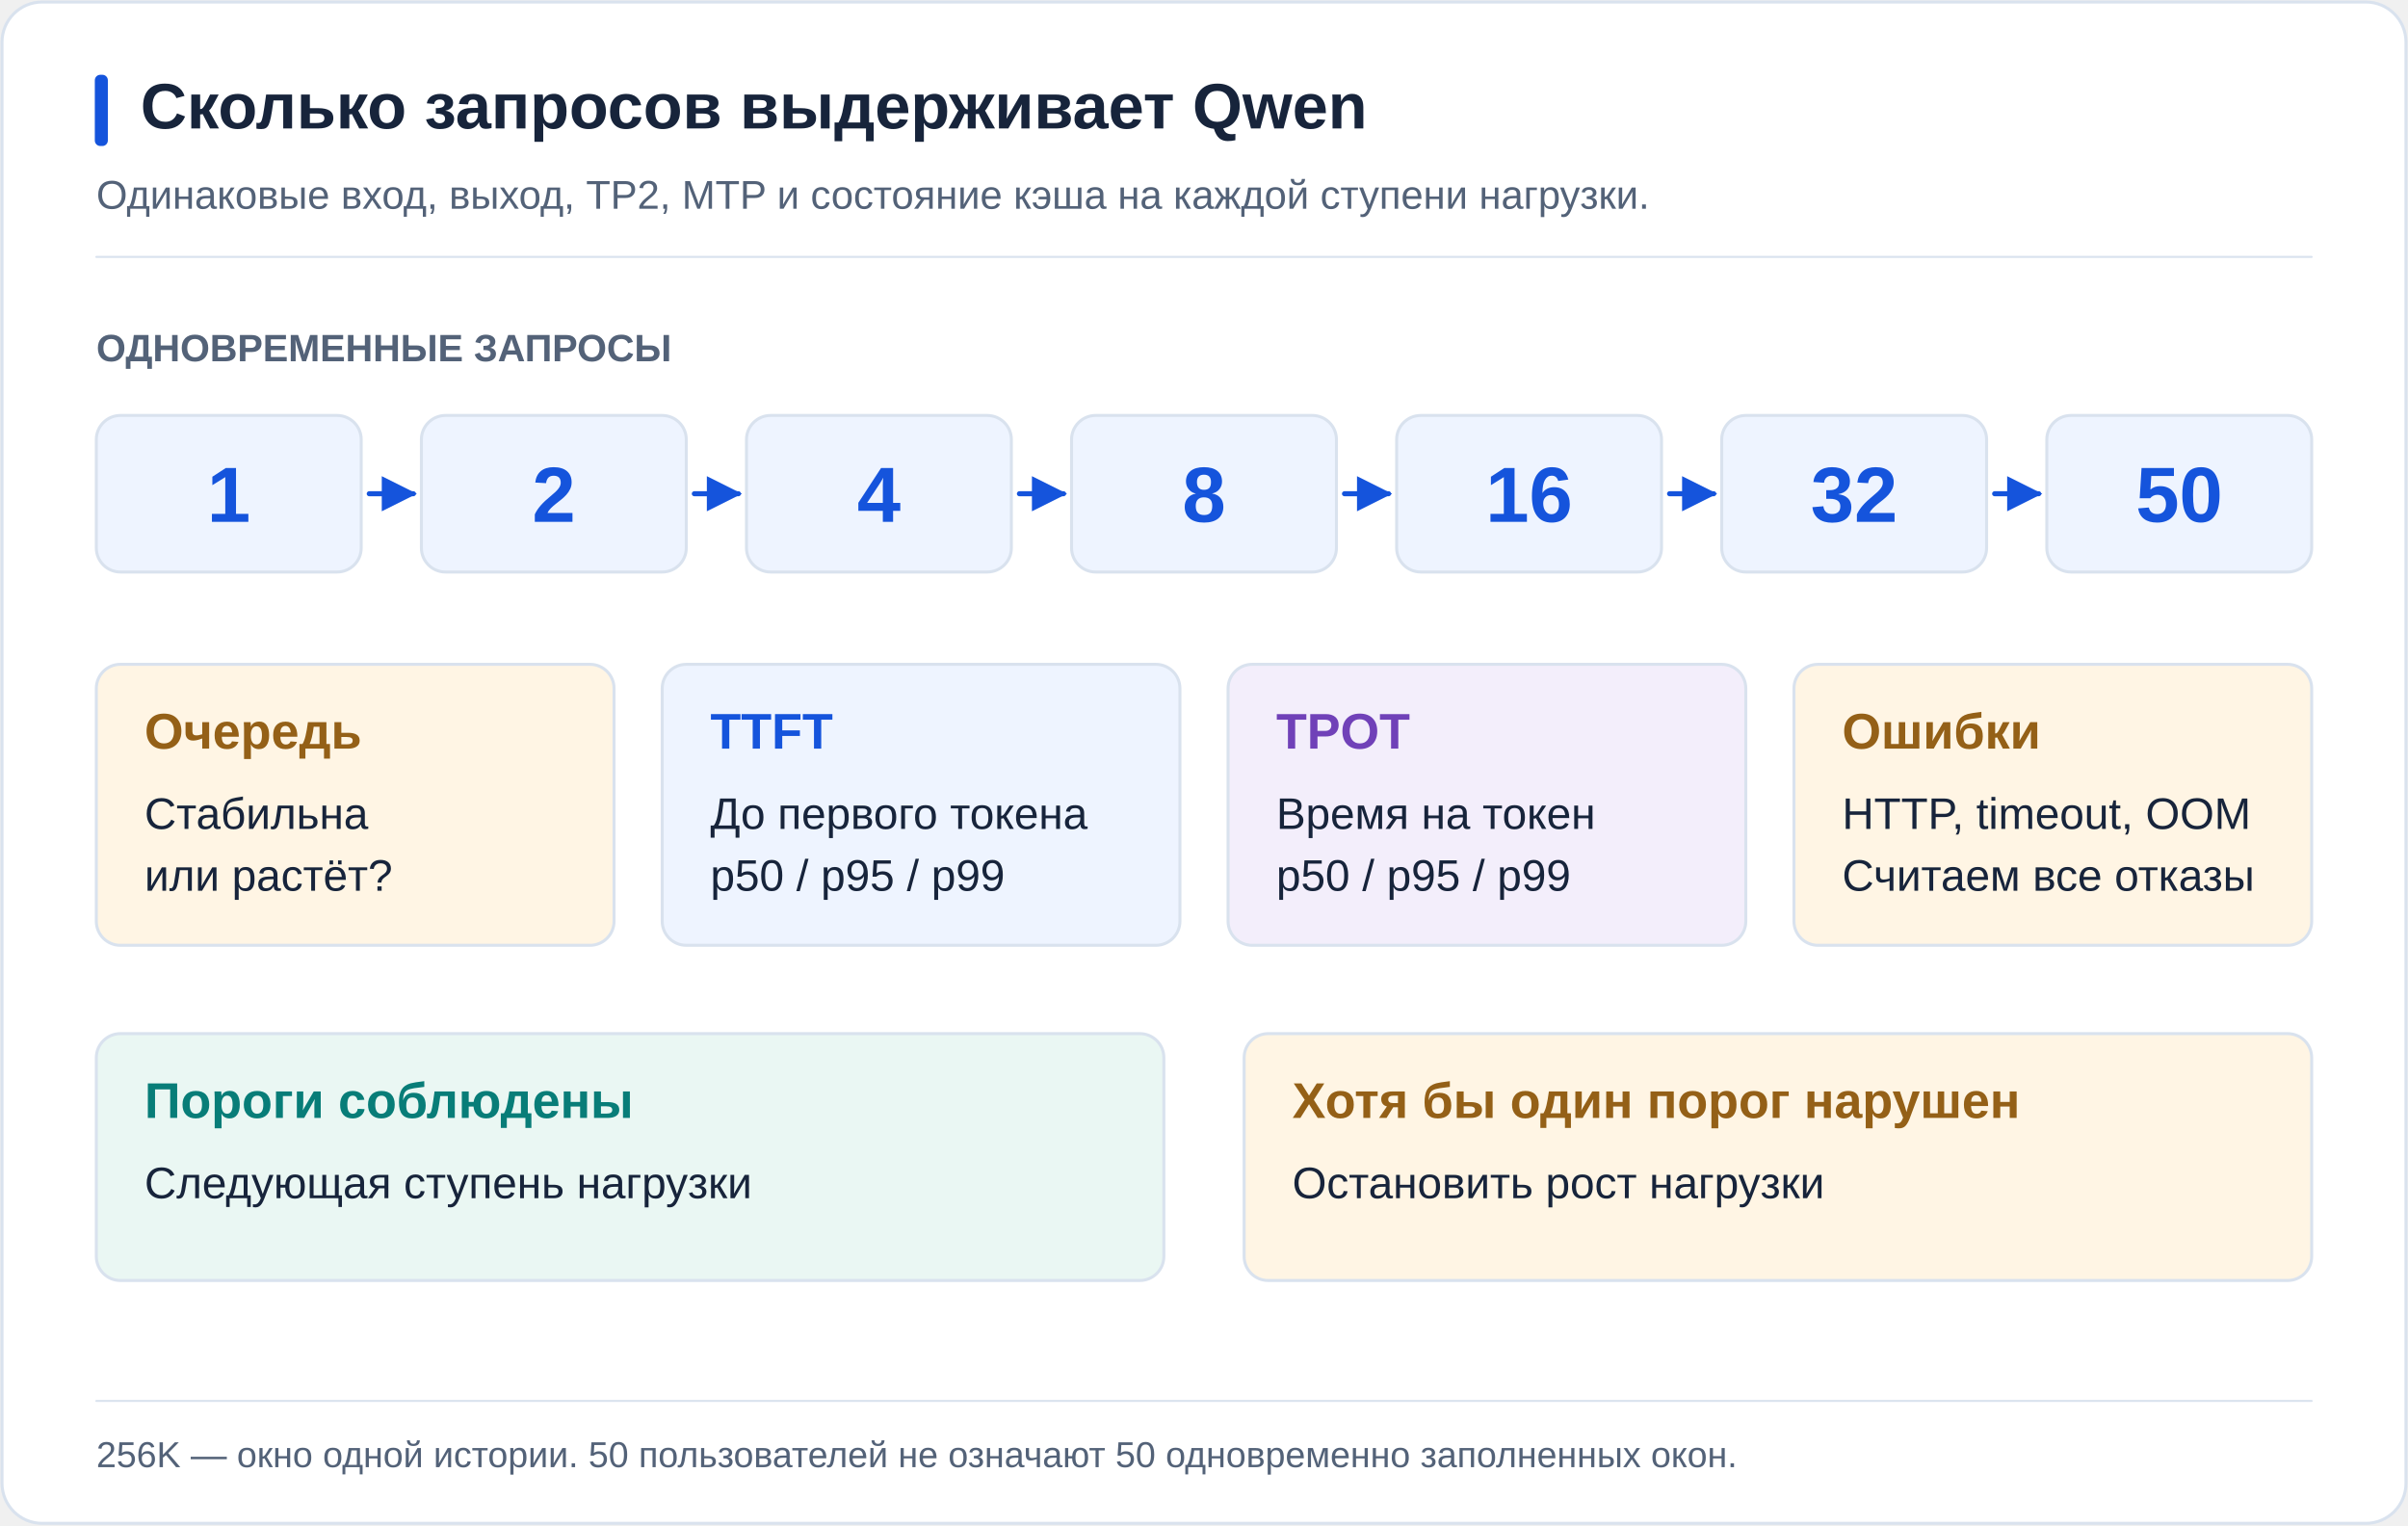
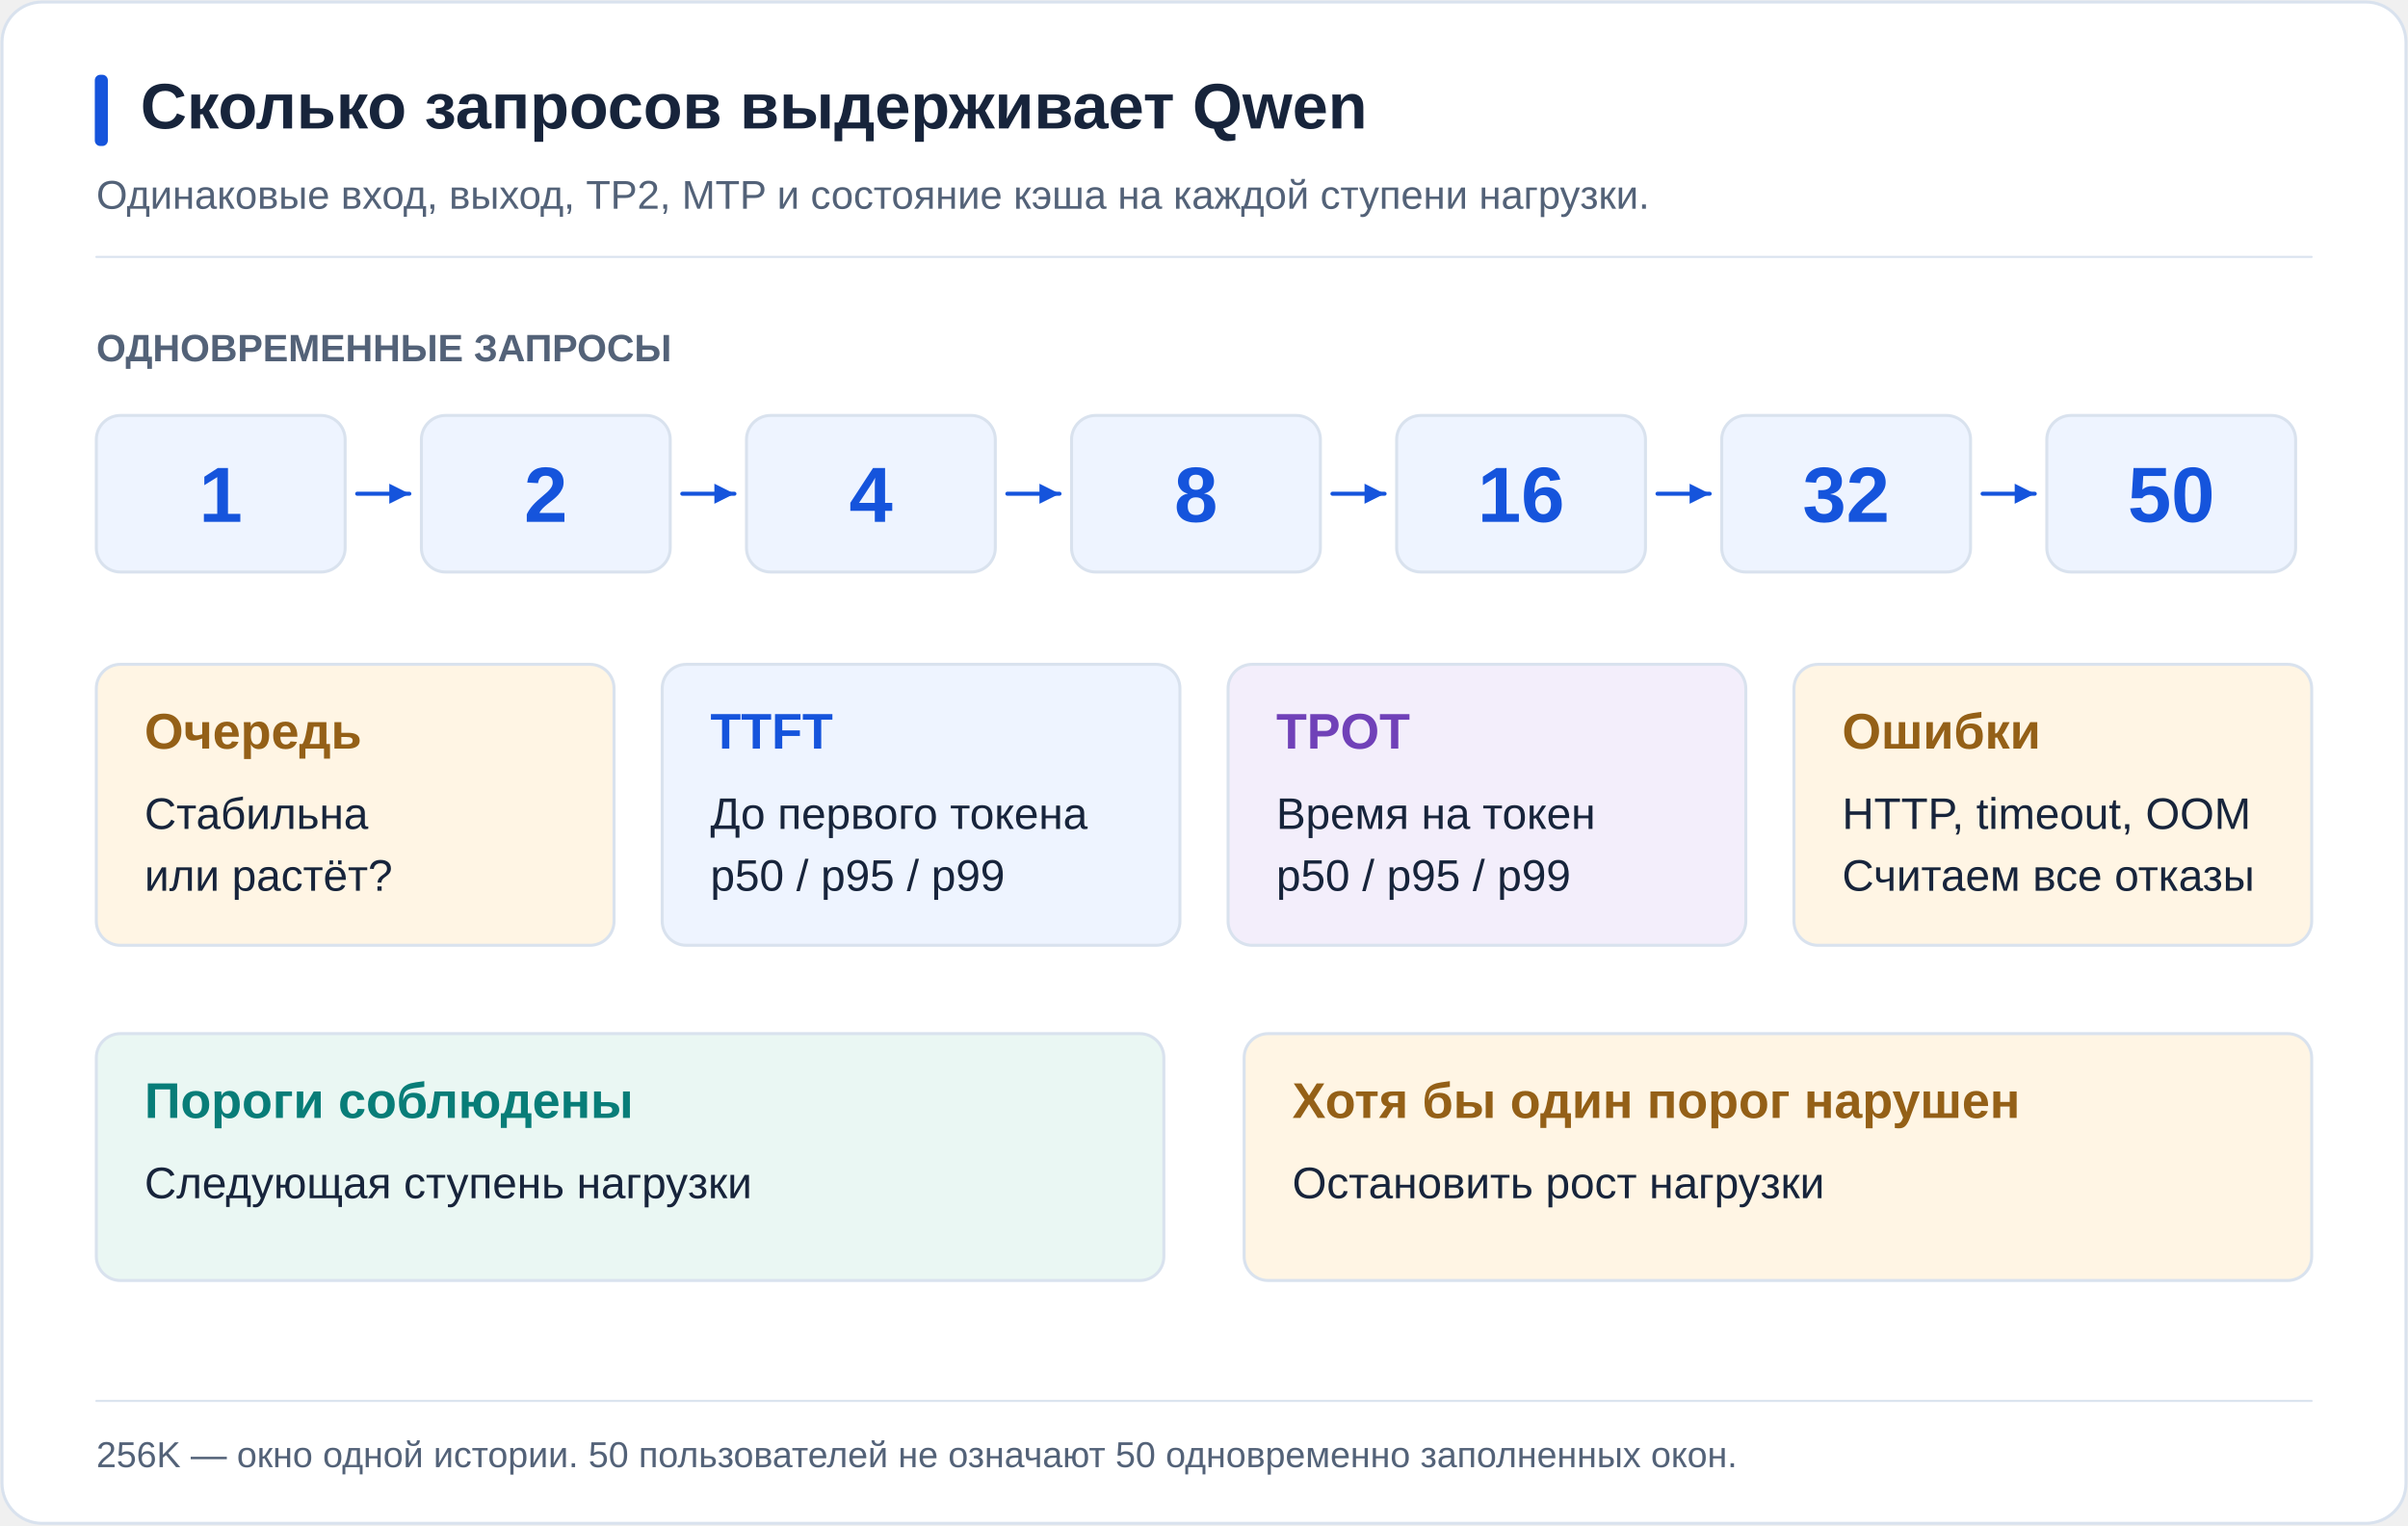
<svg xmlns="http://www.w3.org/2000/svg" width="1200" height="760" viewBox="0 0 1200 760" role="img" aria-labelledby="title desc" data-design="hardfest-v2">
  <defs>
-     <marker id="arrow" viewBox="0 0 10 10" refX="9" refY="5" markerWidth="7" markerHeight="7" orient="auto-start-reverse">
-       <path d="M0 0 10 5 0 10Z" fill="context-stroke" />
+     <marker id="arrow-1554dc" viewBox="0 0 10 10" refX="10" refY="5" markerWidth="10" markerHeight="10" markerUnits="userSpaceOnUse" orient="auto">
+       <path d="M0 0 L10 5 L0 10 Z" fill="#1554dc" />
+     </marker>
+     <marker id="arrow-087d78" viewBox="0 0 10 10" refX="10" refY="5" markerWidth="10" markerHeight="10" markerUnits="userSpaceOnUse" orient="auto">
+       <path d="M0 0 L10 5 L0 10 Z" fill="#087d78" />
+     </marker>
+     <marker id="arrow-7041b8" viewBox="0 0 10 10" refX="10" refY="5" markerWidth="10" markerHeight="10" markerUnits="userSpaceOnUse" orient="auto">
+       <path d="M0 0 L10 5 L0 10 Z" fill="#7041b8" />
+     </marker>
+     <marker id="arrow-536278" viewBox="0 0 10 10" refX="10" refY="5" markerWidth="10" markerHeight="10" markerUnits="userSpaceOnUse" orient="auto">
+       <path d="M0 0 L10 5 L0 10 Z" fill="#536278" />
    </marker>
  </defs>
  <style>text{font-family:Arial,Helvetica,sans-serif;font-variant-numeric:tabular-nums}</style>
  <rect x="1" y="1" width="1198" height="758" rx="20" fill="#ffffff" stroke="#d9e2ee" stroke-width="1.5" />
  <rect x="48" y="38" width="5" height="34" rx="2" fill="#1554dc" stroke="#1554dc" stroke-width="1.5" />
  <text x="70" y="64" font-size="32" fill="#17243b" text-anchor="start" font-weight="700" data-max-width="1082">
    <tspan x="70" dy="0">Сколько запросов выдерживает Qwen</tspan>
  </text>
  <text x="48" y="104" font-size="20" fill="#536278" text-anchor="start" data-max-width="1104">
    <tspan x="48" dy="0">Одинаковые вход, выход, TP2, MTP и состояние кэша на каждой ступени нагрузки.</tspan>
  </text>
  <path d="M48 128 H1152" fill="none" stroke="#d9e2ee" stroke-width="1" stroke-linejoin="round" stroke-linecap="round" />
  <text x="48" y="180" font-size="19" fill="#536278" text-anchor="start" font-weight="700">
    <tspan x="48" dy="0">ОДНОВРЕМЕННЫЕ ЗАПРОСЫ</tspan>
  </text>
-   <rect x="48" y="207" width="132" height="78" rx="12" fill="#eef4ff" stroke="#d9e2ee" stroke-width="1.5" />
-   <text x="114" y="260" font-size="39" fill="#1554dc" text-anchor="middle" font-weight="700">
-     <tspan x="114" dy="0">1</tspan>
+   <rect x="48" y="207" width="124" height="78" rx="12" fill="#eef4ff" stroke="#d9e2ee" stroke-width="1.5" data-node="true" />
+   <text x="110" y="260" font-size="39" fill="#1554dc" text-anchor="middle" font-weight="700">
+     <tspan x="110" dy="0">1</tspan>
  </text>
-   <path d="M184 246 H206" fill="none" stroke="#1554dc" stroke-width="2.5" stroke-linejoin="round" stroke-linecap="round" marker-end="url(#arrow)" />
-   <rect x="210" y="207" width="132" height="78" rx="12" fill="#eef4ff" stroke="#d9e2ee" stroke-width="1.5" />
-   <text x="276" y="260" font-size="39" fill="#1554dc" text-anchor="middle" font-weight="700">
-     <tspan x="276" dy="0">2</tspan>
+   <path d="M178 246.0 L204 246.0" fill="none" stroke="#1554dc" stroke-width="2" stroke-linejoin="round" stroke-linecap="round" marker-end="url(#arrow-1554dc)" data-connector="true" />
+   <rect x="210" y="207" width="124" height="78" rx="12" fill="#eef4ff" stroke="#d9e2ee" stroke-width="1.5" data-node="true" />
+   <text x="272" y="260" font-size="39" fill="#1554dc" text-anchor="middle" font-weight="700">
+     <tspan x="272" dy="0">2</tspan>
  </text>
-   <path d="M346 246 H368" fill="none" stroke="#1554dc" stroke-width="2.5" stroke-linejoin="round" stroke-linecap="round" marker-end="url(#arrow)" />
-   <rect x="372" y="207" width="132" height="78" rx="12" fill="#eef4ff" stroke="#d9e2ee" stroke-width="1.5" />
-   <text x="438" y="260" font-size="39" fill="#1554dc" text-anchor="middle" font-weight="700">
-     <tspan x="438" dy="0">4</tspan>
+   <path d="M340 246.0 L366 246.0" fill="none" stroke="#1554dc" stroke-width="2" stroke-linejoin="round" stroke-linecap="round" marker-end="url(#arrow-1554dc)" data-connector="true" />
+   <rect x="372" y="207" width="124" height="78" rx="12" fill="#eef4ff" stroke="#d9e2ee" stroke-width="1.5" data-node="true" />
+   <text x="434" y="260" font-size="39" fill="#1554dc" text-anchor="middle" font-weight="700">
+     <tspan x="434" dy="0">4</tspan>
  </text>
-   <path d="M508 246 H530" fill="none" stroke="#1554dc" stroke-width="2.5" stroke-linejoin="round" stroke-linecap="round" marker-end="url(#arrow)" />
-   <rect x="534" y="207" width="132" height="78" rx="12" fill="#eef4ff" stroke="#d9e2ee" stroke-width="1.5" />
-   <text x="600" y="260" font-size="39" fill="#1554dc" text-anchor="middle" font-weight="700">
-     <tspan x="600" dy="0">8</tspan>
+   <path d="M502 246.0 L528 246.0" fill="none" stroke="#1554dc" stroke-width="2" stroke-linejoin="round" stroke-linecap="round" marker-end="url(#arrow-1554dc)" data-connector="true" />
+   <rect x="534" y="207" width="124" height="78" rx="12" fill="#eef4ff" stroke="#d9e2ee" stroke-width="1.5" data-node="true" />
+   <text x="596" y="260" font-size="39" fill="#1554dc" text-anchor="middle" font-weight="700">
+     <tspan x="596" dy="0">8</tspan>
  </text>
-   <path d="M670 246 H692" fill="none" stroke="#1554dc" stroke-width="2.5" stroke-linejoin="round" stroke-linecap="round" marker-end="url(#arrow)" />
-   <rect x="696" y="207" width="132" height="78" rx="12" fill="#eef4ff" stroke="#d9e2ee" stroke-width="1.5" />
-   <text x="762" y="260" font-size="39" fill="#1554dc" text-anchor="middle" font-weight="700">
-     <tspan x="762" dy="0">16</tspan>
+   <path d="M664 246.0 L690 246.0" fill="none" stroke="#1554dc" stroke-width="2" stroke-linejoin="round" stroke-linecap="round" marker-end="url(#arrow-1554dc)" data-connector="true" />
+   <rect x="696" y="207" width="124" height="78" rx="12" fill="#eef4ff" stroke="#d9e2ee" stroke-width="1.5" data-node="true" />
+   <text x="758" y="260" font-size="39" fill="#1554dc" text-anchor="middle" font-weight="700">
+     <tspan x="758" dy="0">16</tspan>
  </text>
-   <path d="M832 246 H854" fill="none" stroke="#1554dc" stroke-width="2.5" stroke-linejoin="round" stroke-linecap="round" marker-end="url(#arrow)" />
-   <rect x="858" y="207" width="132" height="78" rx="12" fill="#eef4ff" stroke="#d9e2ee" stroke-width="1.5" />
-   <text x="924" y="260" font-size="39" fill="#1554dc" text-anchor="middle" font-weight="700">
-     <tspan x="924" dy="0">32</tspan>
+   <path d="M826 246.0 L852 246.0" fill="none" stroke="#1554dc" stroke-width="2" stroke-linejoin="round" stroke-linecap="round" marker-end="url(#arrow-1554dc)" data-connector="true" />
+   <rect x="858" y="207" width="124" height="78" rx="12" fill="#eef4ff" stroke="#d9e2ee" stroke-width="1.5" data-node="true" />
+   <text x="920" y="260" font-size="39" fill="#1554dc" text-anchor="middle" font-weight="700">
+     <tspan x="920" dy="0">32</tspan>
  </text>
-   <path d="M994 246 H1016" fill="none" stroke="#1554dc" stroke-width="2.5" stroke-linejoin="round" stroke-linecap="round" marker-end="url(#arrow)" />
-   <rect x="1020" y="207" width="132" height="78" rx="12" fill="#eef4ff" stroke="#d9e2ee" stroke-width="1.5" />
-   <text x="1086" y="260" font-size="39" fill="#1554dc" text-anchor="middle" font-weight="700">
-     <tspan x="1086" dy="0">50</tspan>
+   <path d="M988 246.0 L1014 246.0" fill="none" stroke="#1554dc" stroke-width="2" stroke-linejoin="round" stroke-linecap="round" marker-end="url(#arrow-1554dc)" data-connector="true" />
+   <rect x="1020" y="207" width="124" height="78" rx="12" fill="#eef4ff" stroke="#d9e2ee" stroke-width="1.5" data-node="true" />
+   <text x="1082" y="260" font-size="39" fill="#1554dc" text-anchor="middle" font-weight="700">
+     <tspan x="1082" dy="0">50</tspan>
  </text>
-   <rect x="48" y="331" width="258" height="140" rx="12" fill="#fff5e4" stroke="#d9e2ee" stroke-width="1.5" />
+   <rect x="48" y="331" width="258" height="140" rx="12" fill="#fff5e4" stroke="#d9e2ee" stroke-width="1.5" data-node="true" />
  <text x="72" y="373" font-size="25" fill="#946017" text-anchor="start" font-weight="700" data-max-width="210">
    <tspan x="72" dy="0">Очередь</tspan>
  </text>
  <text x="72" y="413" font-size="22" fill="#17243b" text-anchor="start" data-max-width="210">
    <tspan x="72" dy="0">Стабильна</tspan>
    <tspan x="72" dy="30.8">или растёт?</tspan>
  </text>
-   <rect x="330" y="331" width="258" height="140" rx="12" fill="#eef4ff" stroke="#d9e2ee" stroke-width="1.5" />
+   <rect x="330" y="331" width="258" height="140" rx="12" fill="#eef4ff" stroke="#d9e2ee" stroke-width="1.5" data-node="true" />
  <text x="354" y="373" font-size="25" fill="#1554dc" text-anchor="start" font-weight="700" data-max-width="210">
    <tspan x="354" dy="0">TTFT</tspan>
  </text>
  <text x="354" y="413" font-size="22" fill="#17243b" text-anchor="start" data-max-width="210">
    <tspan x="354" dy="0">До первого токена</tspan>
    <tspan x="354" dy="30.8">p50 / p95 / p99</tspan>
  </text>
-   <rect x="612" y="331" width="258" height="140" rx="12" fill="#f3eefb" stroke="#d9e2ee" stroke-width="1.5" />
+   <rect x="612" y="331" width="258" height="140" rx="12" fill="#f3eefb" stroke="#d9e2ee" stroke-width="1.5" data-node="true" />
  <text x="636" y="373" font-size="25" fill="#7041b8" text-anchor="start" font-weight="700" data-max-width="210">
    <tspan x="636" dy="0">TPOT</tspan>
  </text>
  <text x="636" y="413" font-size="22" fill="#17243b" text-anchor="start" data-max-width="210">
    <tspan x="636" dy="0">Время на токен</tspan>
    <tspan x="636" dy="30.8">p50 / p95 / p99</tspan>
  </text>
-   <rect x="894" y="331" width="258" height="140" rx="12" fill="#fff5e4" stroke="#d9e2ee" stroke-width="1.5" />
+   <rect x="894" y="331" width="258" height="140" rx="12" fill="#fff5e4" stroke="#d9e2ee" stroke-width="1.5" data-node="true" />
  <text x="918" y="373" font-size="25" fill="#946017" text-anchor="start" font-weight="700" data-max-width="210">
    <tspan x="918" dy="0">Ошибки</tspan>
  </text>
  <text x="918" y="413" font-size="22" fill="#17243b" text-anchor="start" data-max-width="210">
    <tspan x="918" dy="0">HTTP, timeout, OOM</tspan>
    <tspan x="918" dy="30.8">Считаем все отказы</tspan>
  </text>
-   <rect x="48" y="515" width="532" height="123" rx="12" fill="#eaf7f3" stroke="#d9e2ee" stroke-width="1.5" />
+   <rect x="48" y="515" width="532" height="123" rx="12" fill="#eaf7f3" stroke="#d9e2ee" stroke-width="1.5" data-node="true" />
  <text x="72" y="557" font-size="25" fill="#087d78" text-anchor="start" font-weight="700" data-max-width="484">
    <tspan x="72" dy="0">Пороги соблюдены</tspan>
  </text>
  <text x="72" y="597" font-size="22" fill="#17243b" text-anchor="start" data-max-width="484">
    <tspan x="72" dy="0">Следующая ступень нагрузки</tspan>
  </text>
-   <rect x="620" y="515" width="532" height="123" rx="12" fill="#fff5e4" stroke="#d9e2ee" stroke-width="1.5" />
+   <rect x="620" y="515" width="532" height="123" rx="12" fill="#fff5e4" stroke="#d9e2ee" stroke-width="1.5" data-node="true" />
  <text x="644" y="557" font-size="25" fill="#946017" text-anchor="start" font-weight="700" data-max-width="484">
    <tspan x="644" dy="0">Хотя бы один порог нарушен</tspan>
  </text>
  <text x="644" y="597" font-size="22" fill="#17243b" text-anchor="start" data-max-width="484">
    <tspan x="644" dy="0">Остановить рост нагрузки</tspan>
  </text>
  <path d="M48 698 H1152" fill="none" stroke="#d9e2ee" stroke-width="1" stroke-linejoin="round" stroke-linecap="round" />
  <text x="48" y="731" font-size="18" fill="#536278" text-anchor="start" data-max-width="1104">
    <tspan x="48" dy="0">256K — окно одной истории. 50 пользователей не означают 50 одновременно заполненных окон.</tspan>
  </text>
</svg>
